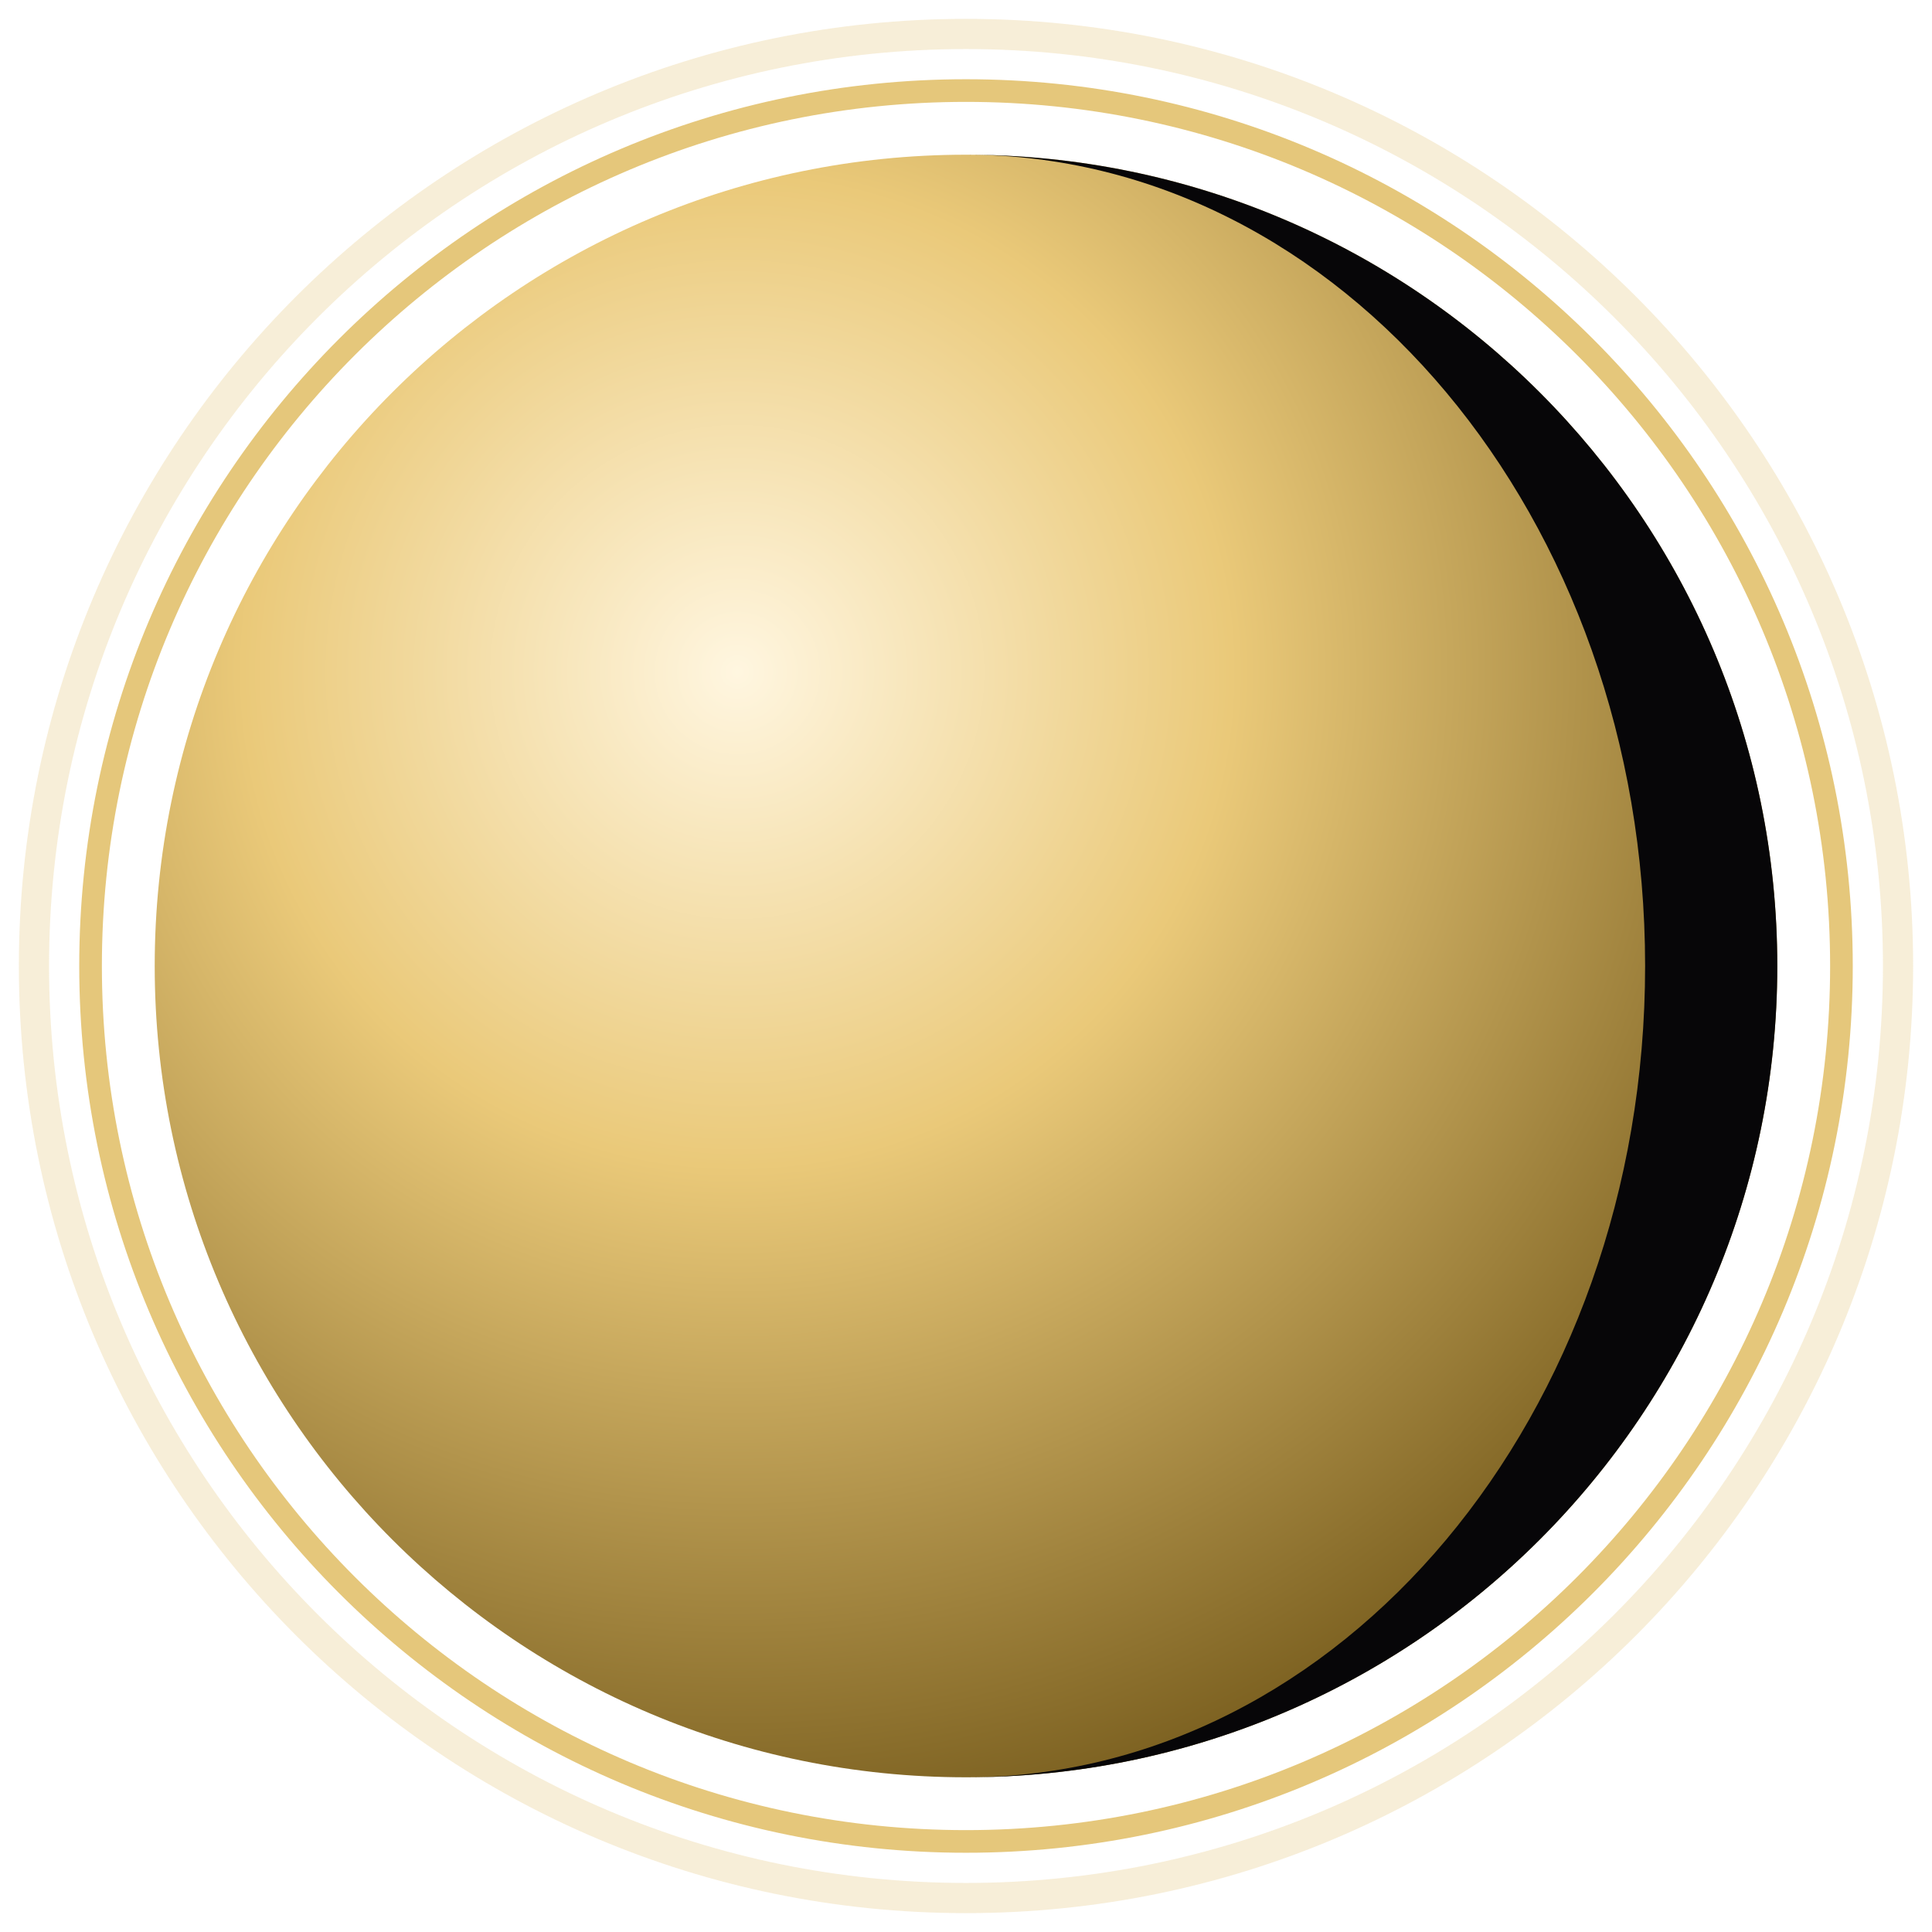
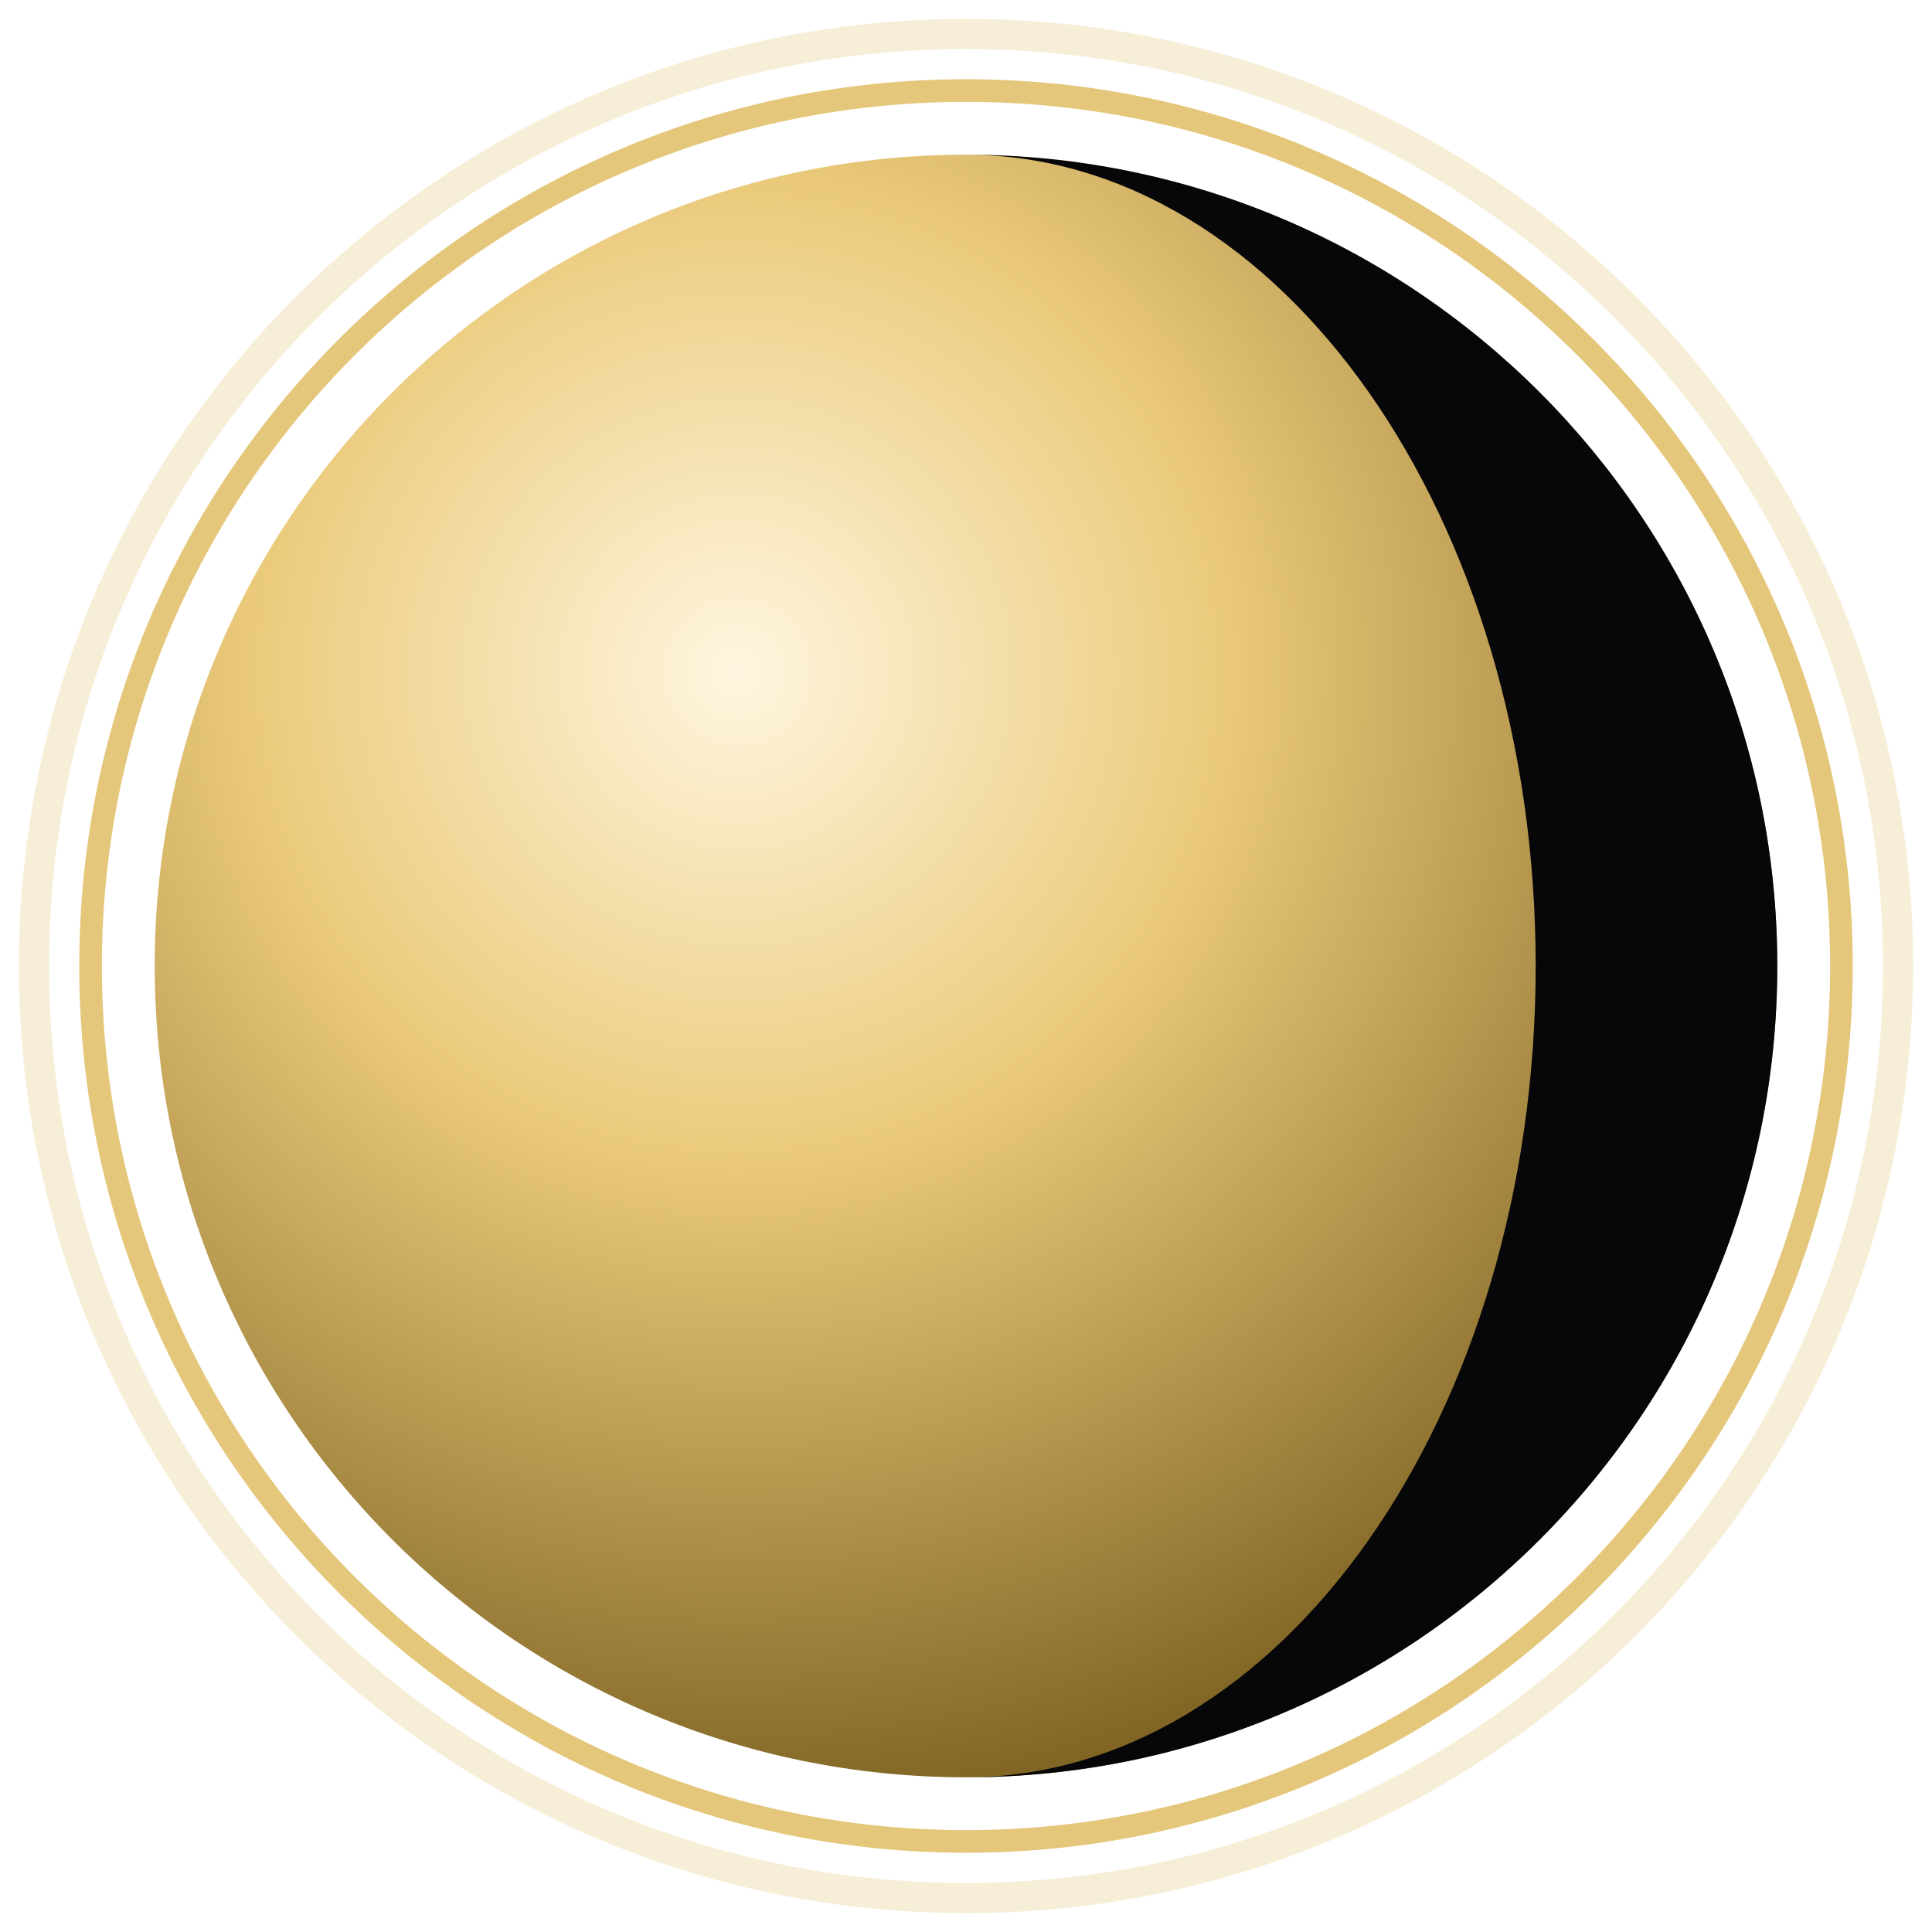
<svg xmlns="http://www.w3.org/2000/svg" viewBox="0 0 512 512" width="512" height="512">
  <defs>
    <radialGradient id="moonGold" cx="36%" cy="32%" r="72%">
      <stop offset="0%" stop-color="#FFF6E0" />
      <stop offset="42%" stop-color="#EAC979" />
      <stop offset="100%" stop-color="#7A5F1F" />
    </radialGradient>
  </defs>
  <circle cx="256" cy="256" r="215" fill="url(#moonGold)" />
-   <path d="M 256 41 A 215 215 0 0 1 256 471 A 179.972 215 0 0 0 256 41 Z" fill="#070608" fill-opacity="1.0" />
+   <path d="M 256 41 A 215 215 0 0 1 256 471 A 150.973 215 0 0 0 256 41 Z" fill="#070608" fill-opacity="1.0" />
  <circle cx="256" cy="256" r="247" fill="none" stroke="#E5C77B" stroke-opacity="0.3" stroke-width="8.0" />
  <circle cx="256" cy="256" r="232" fill="none" stroke="#E5C77B" stroke-opacity="1.0" stroke-width="6.0" />
</svg>
